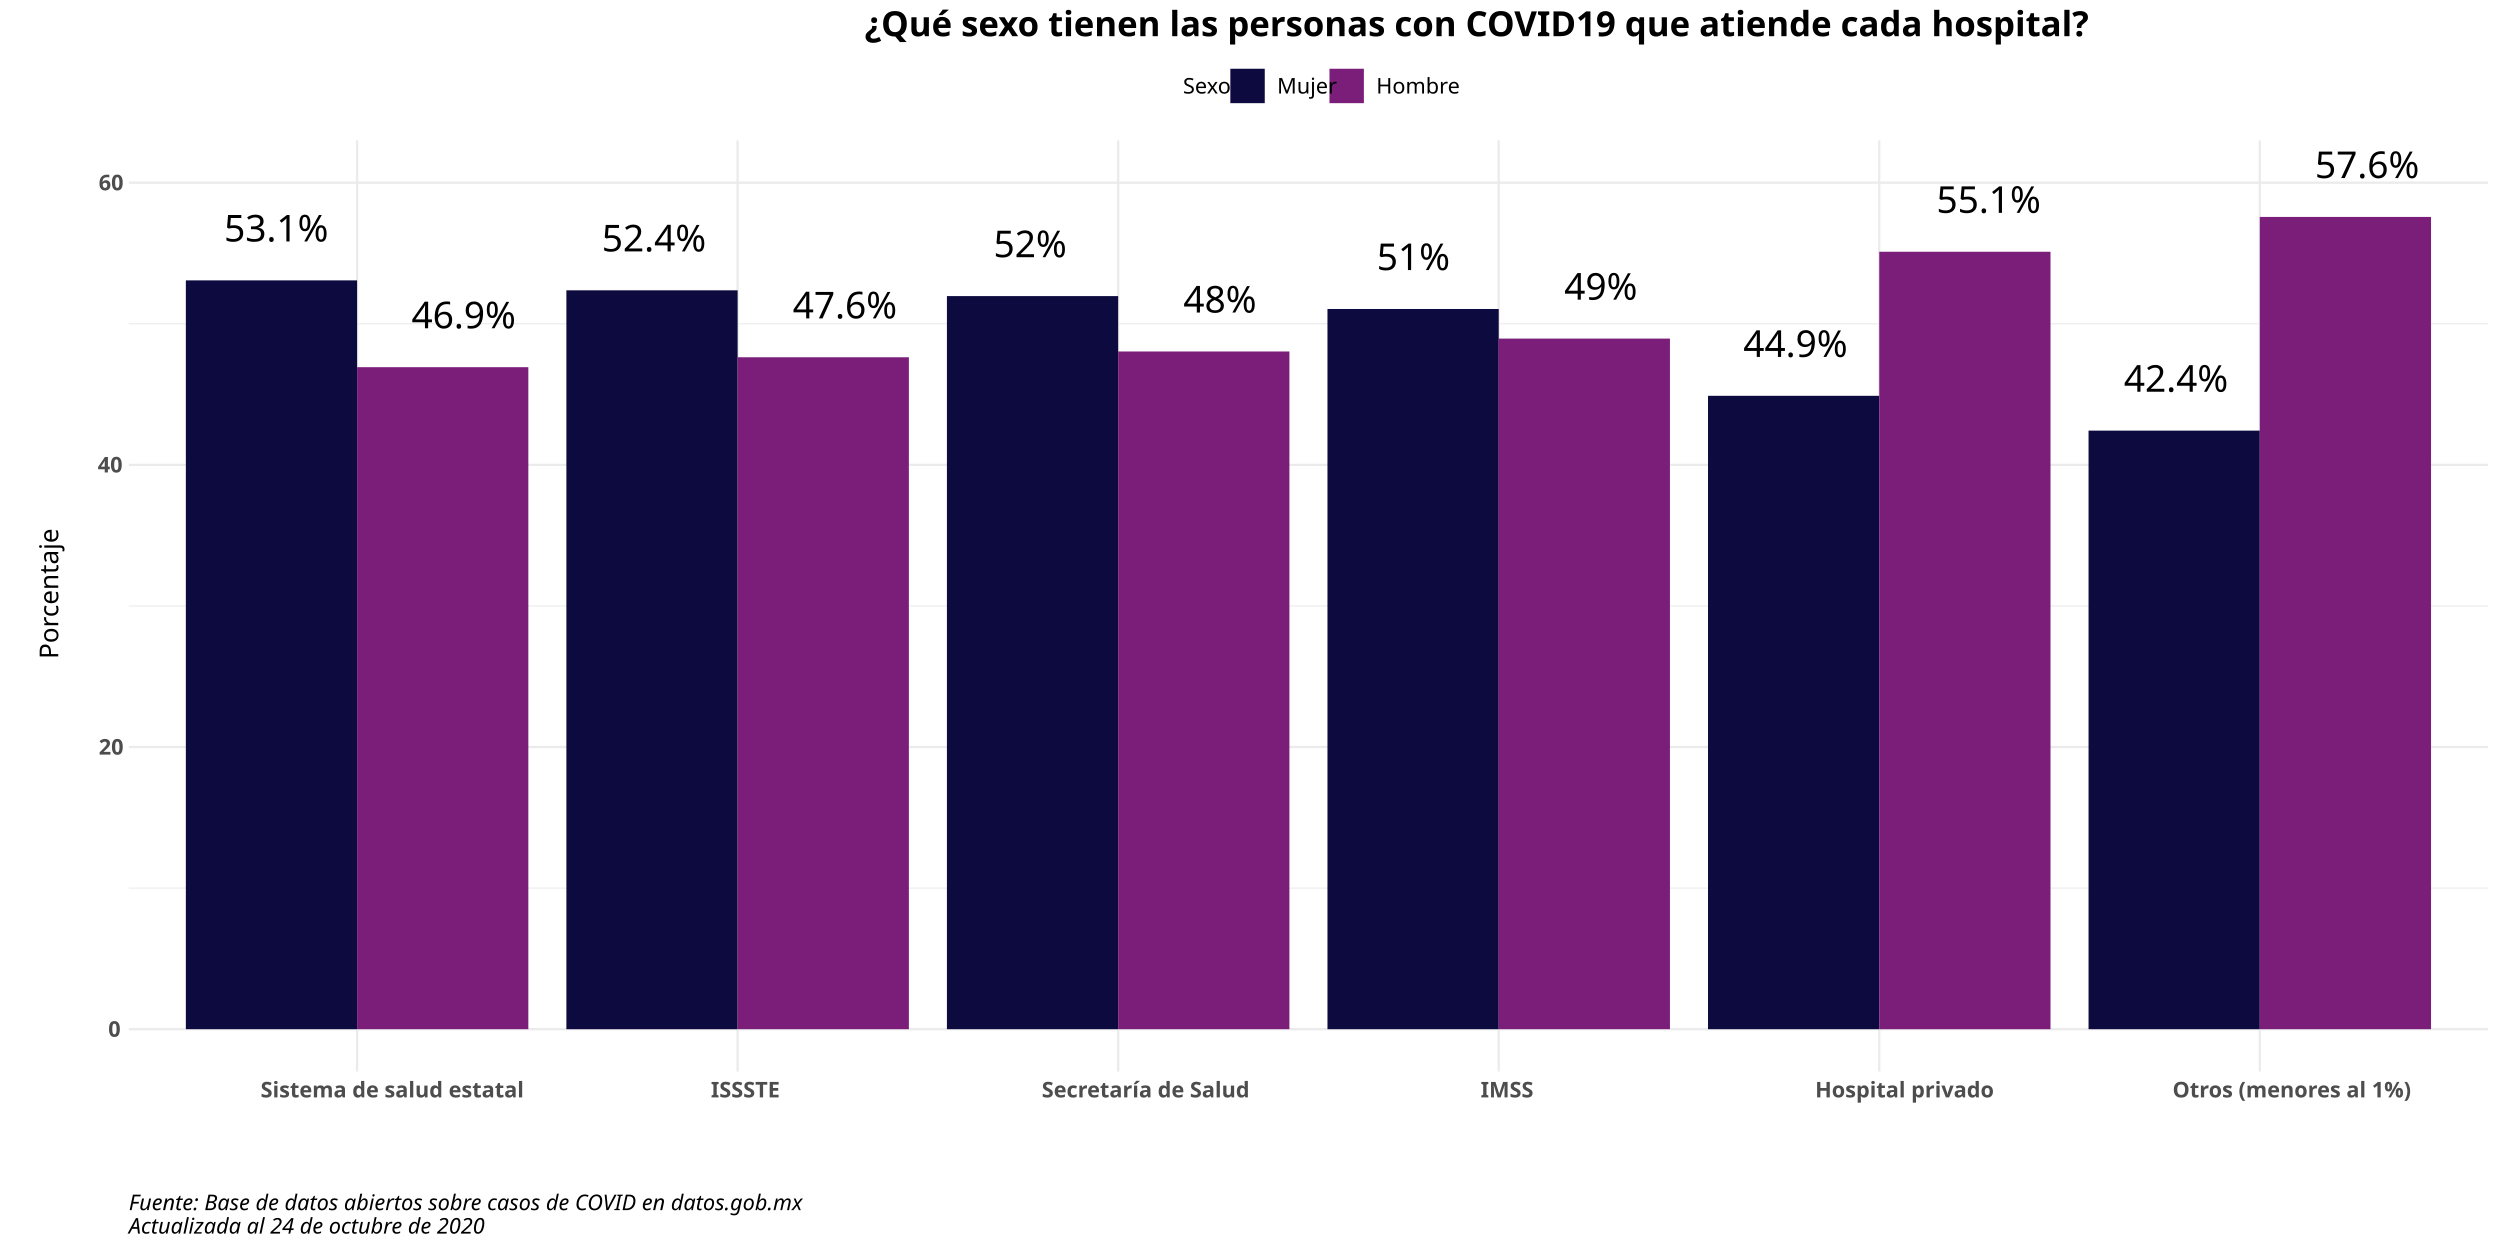
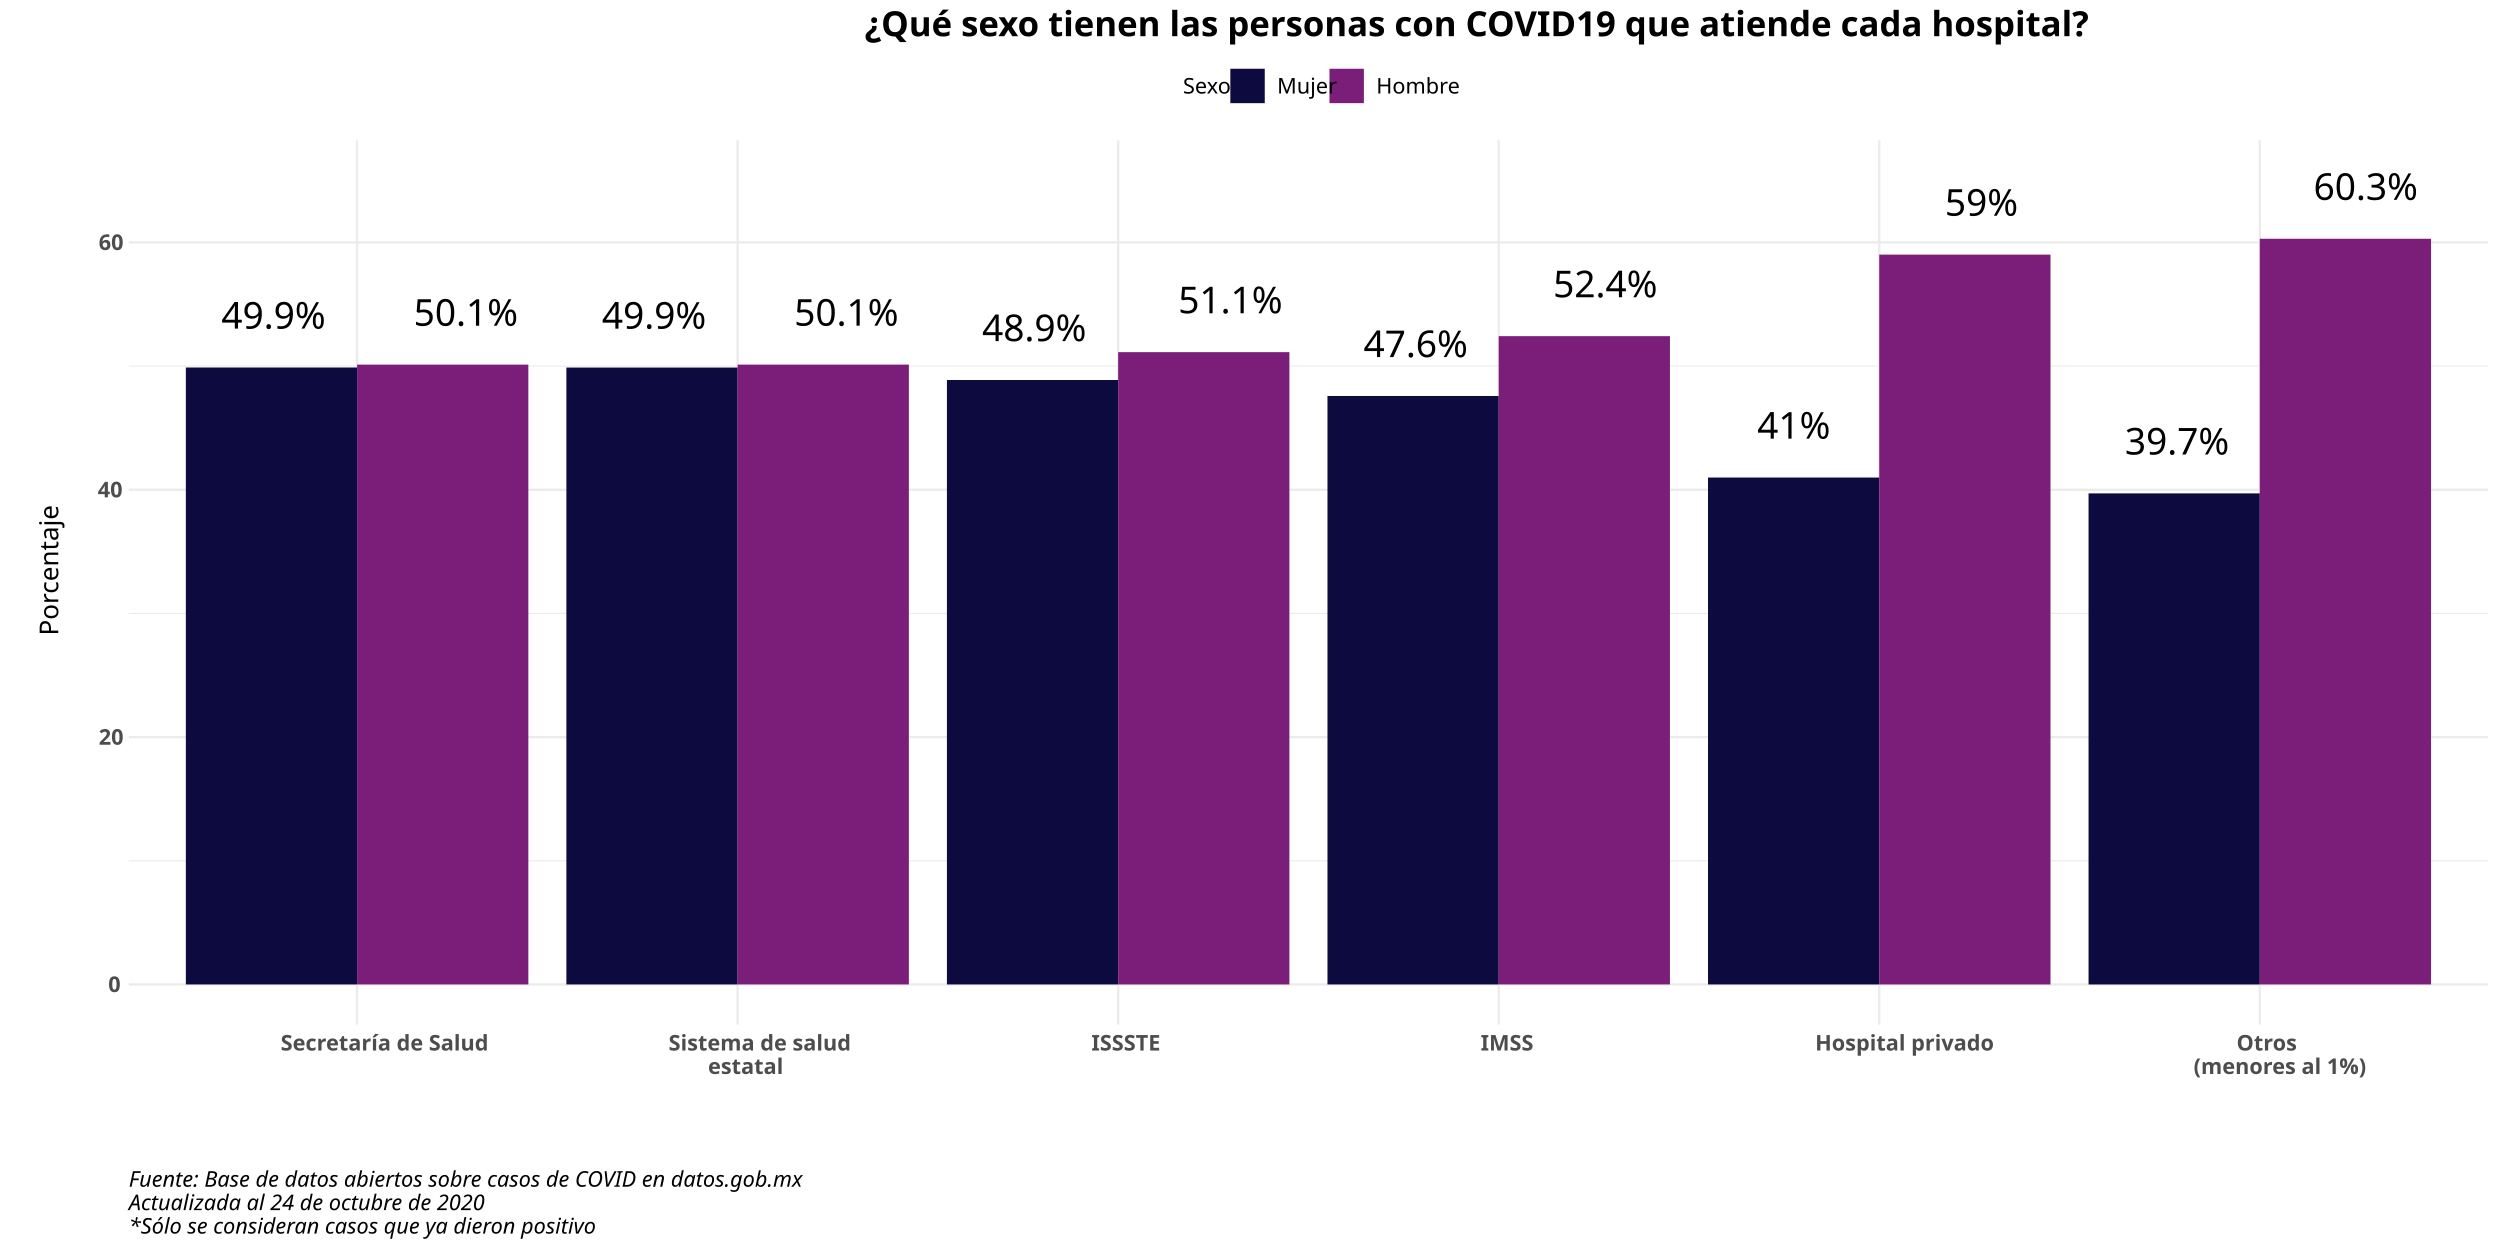
<svg xmlns="http://www.w3.org/2000/svg" viewBox="0 0 1152.00 576.00">
  <defs>
    <style type="text/css">
    line, polyline, polygon, path, rect, circle {
      fill: none;
      stroke: #000000;
      stroke-linecap: round;
      stroke-linejoin: round;
      stroke-miterlimit: 10.00;
    }
  </style>
  </defs>
  <rect width="100%" height="100%" style="stroke: none; fill: #FFFFFF;" />
  <defs>
-     <clipPath id="cpNTkuMzR8MTE0Ni41Mnw0OTMuNzV8NjQuNjg=">
-       <rect x="59.34" y="64.68" width="1087.18" height="429.07" />
+     <clipPath id="cpNTkuMzR8MTE0Ni41Mnw0NzIuMTV8NjQuNjg=">
+       <rect x="59.34" y="64.68" width="1087.18" height="407.47" />
    </clipPath>
  </defs>
-   <polyline points="59.34,409.24 1146.52,409.24 " style="stroke-width: 0.53; stroke: #EBEBEB; stroke-linecap: butt;" clip-path="url(#cpNTkuMzR8MTE0Ni41Mnw0OTMuNzV8NjQuNjg=)" />
-   <polyline points="59.34,279.22 1146.52,279.22 " style="stroke-width: 0.53; stroke: #EBEBEB; stroke-linecap: butt;" clip-path="url(#cpNTkuMzR8MTE0Ni41Mnw0OTMuNzV8NjQuNjg=)" />
-   <polyline points="59.34,149.20 1146.52,149.20 " style="stroke-width: 0.53; stroke: #EBEBEB; stroke-linecap: butt;" clip-path="url(#cpNTkuMzR8MTE0Ni41Mnw0OTMuNzV8NjQuNjg=)" />
-   <polyline points="59.34,474.25 1146.52,474.25 " style="stroke-width: 1.07; stroke: #EBEBEB; stroke-linecap: butt;" clip-path="url(#cpNTkuMzR8MTE0Ni41Mnw0OTMuNzV8NjQuNjg=)" />
-   <polyline points="59.34,344.23 1146.52,344.23 " style="stroke-width: 1.07; stroke: #EBEBEB; stroke-linecap: butt;" clip-path="url(#cpNTkuMzR8MTE0Ni41Mnw0OTMuNzV8NjQuNjg=)" />
-   <polyline points="59.34,214.21 1146.52,214.21 " style="stroke-width: 1.07; stroke: #EBEBEB; stroke-linecap: butt;" clip-path="url(#cpNTkuMzR8MTE0Ni41Mnw0OTMuNzV8NjQuNjg=)" />
-   <polyline points="59.34,84.19 1146.52,84.19 " style="stroke-width: 1.07; stroke: #EBEBEB; stroke-linecap: butt;" clip-path="url(#cpNTkuMzR8MTE0Ni41Mnw0OTMuNzV8NjQuNjg=)" />
-   <polyline points="164.55,493.75 164.55,64.68 " style="stroke-width: 1.07; stroke: #EBEBEB; stroke-linecap: butt;" clip-path="url(#cpNTkuMzR8MTE0Ni41Mnw0OTMuNzV8NjQuNjg=)" />
-   <polyline points="339.90,493.75 339.90,64.68 " style="stroke-width: 1.07; stroke: #EBEBEB; stroke-linecap: butt;" clip-path="url(#cpNTkuMzR8MTE0Ni41Mnw0OTMuNzV8NjQuNjg=)" />
-   <polyline points="515.25,493.75 515.25,64.68 " style="stroke-width: 1.07; stroke: #EBEBEB; stroke-linecap: butt;" clip-path="url(#cpNTkuMzR8MTE0Ni41Mnw0OTMuNzV8NjQuNjg=)" />
-   <polyline points="690.60,493.75 690.60,64.68 " style="stroke-width: 1.07; stroke: #EBEBEB; stroke-linecap: butt;" clip-path="url(#cpNTkuMzR8MTE0Ni41Mnw0OTMuNzV8NjQuNjg=)" />
-   <polyline points="865.96,493.75 865.96,64.68 " style="stroke-width: 1.07; stroke: #EBEBEB; stroke-linecap: butt;" clip-path="url(#cpNTkuMzR8MTE0Ni41Mnw0OTMuNzV8NjQuNjg=)" />
-   <polyline points="1041.31,493.75 1041.31,64.68 " style="stroke-width: 1.07; stroke: #EBEBEB; stroke-linecap: butt;" clip-path="url(#cpNTkuMzR8MTE0Ni41Mnw0OTMuNzV8NjQuNjg=)" />
-   <rect x="436.34" y="136.44" width="78.91" height="337.81" style="stroke-width: 1.07; stroke: none; stroke-linecap: square; stroke-linejoin: miter; fill: #0C0A3E;" clip-path="url(#cpNTkuMzR8MTE0Ni41Mnw0OTMuNzV8NjQuNjg=)" />
-   <rect x="611.70" y="142.38" width="78.91" height="331.87" style="stroke-width: 1.07; stroke: none; stroke-linecap: square; stroke-linejoin: miter; fill: #0C0A3E;" clip-path="url(#cpNTkuMzR8MTE0Ni41Mnw0OTMuNzV8NjQuNjg=)" />
-   <rect x="260.99" y="133.78" width="78.91" height="340.48" style="stroke-width: 1.07; stroke: none; stroke-linecap: square; stroke-linejoin: miter; fill: #0C0A3E;" clip-path="url(#cpNTkuMzR8MTE0Ni41Mnw0OTMuNzV8NjQuNjg=)" />
-   <rect x="787.05" y="182.39" width="78.91" height="291.86" style="stroke-width: 1.07; stroke: none; stroke-linecap: square; stroke-linejoin: miter; fill: #0C0A3E;" clip-path="url(#cpNTkuMzR8MTE0Ni41Mnw0OTMuNzV8NjQuNjg=)" />
-   <rect x="85.64" y="129.20" width="78.91" height="345.05" style="stroke-width: 1.07; stroke: none; stroke-linecap: square; stroke-linejoin: miter; fill: #0C0A3E;" clip-path="url(#cpNTkuMzR8MTE0Ni41Mnw0OTMuNzV8NjQuNjg=)" />
-   <rect x="962.40" y="198.43" width="78.91" height="275.82" style="stroke-width: 1.07; stroke: none; stroke-linecap: square; stroke-linejoin: miter; fill: #0C0A3E;" clip-path="url(#cpNTkuMzR8MTE0Ni41Mnw0OTMuNzV8NjQuNjg=)" />
-   <rect x="515.25" y="161.96" width="78.91" height="312.29" style="stroke-width: 1.07; stroke: none; stroke-linecap: square; stroke-linejoin: miter; fill: #7B1E7A;" clip-path="url(#cpNTkuMzR8MTE0Ni41Mnw0OTMuNzV8NjQuNjg=)" />
-   <rect x="690.60" y="156.02" width="78.91" height="318.23" style="stroke-width: 1.07; stroke: none; stroke-linecap: square; stroke-linejoin: miter; fill: #7B1E7A;" clip-path="url(#cpNTkuMzR8MTE0Ni41Mnw0OTMuNzV8NjQuNjg=)" />
-   <rect x="339.90" y="164.62" width="78.91" height="309.63" style="stroke-width: 1.07; stroke: none; stroke-linecap: square; stroke-linejoin: miter; fill: #7B1E7A;" clip-path="url(#cpNTkuMzR8MTE0Ni41Mnw0OTMuNzV8NjQuNjg=)" />
-   <rect x="865.96" y="116.01" width="78.91" height="358.25" style="stroke-width: 1.07; stroke: none; stroke-linecap: square; stroke-linejoin: miter; fill: #7B1E7A;" clip-path="url(#cpNTkuMzR8MTE0Ni41Mnw0OTMuNzV8NjQuNjg=)" />
-   <rect x="164.55" y="169.20" width="78.91" height="305.05" style="stroke-width: 1.07; stroke: none; stroke-linecap: square; stroke-linejoin: miter; fill: #7B1E7A;" clip-path="url(#cpNTkuMzR8MTE0Ni41Mnw0OTMuNzV8NjQuNjg=)" />
-   <rect x="1041.31" y="99.96" width="78.91" height="374.29" style="stroke-width: 1.07; stroke: none; stroke-linecap: square; stroke-linejoin: miter; fill: #7B1E7A;" clip-path="url(#cpNTkuMzR8MTE0Ni41Mnw0OTMuNzV8NjQuNjg=)" />
-   <g clip-path="url(#cpNTkuMzR8MTE0Ni41Mnw0OTMuNzV8NjQuNjg=)">
-     <text x="457.83" y="118.51" style="font-size: 17.07px; font-family: Barlow Condensed;" textLength="27.18px" lengthAdjust="spacingAndGlyphs">52%</text>
+   <polyline points="59.34,396.64 1146.52,396.64 " style="stroke-width: 0.53; stroke: #EBEBEB; stroke-linecap: butt;" clip-path="url(#cpNTkuMzR8MTE0Ni41Mnw0NzIuMTV8NjQuNjg=)" />
+   <polyline points="59.34,282.67 1146.52,282.67 " style="stroke-width: 0.53; stroke: #EBEBEB; stroke-linecap: butt;" clip-path="url(#cpNTkuMzR8MTE0Ni41Mnw0NzIuMTV8NjQuNjg=)" />
+   <polyline points="59.34,168.69 1146.52,168.69 " style="stroke-width: 0.53; stroke: #EBEBEB; stroke-linecap: butt;" clip-path="url(#cpNTkuMzR8MTE0Ni41Mnw0NzIuMTV8NjQuNjg=)" />
+   <polyline points="59.34,453.63 1146.52,453.63 " style="stroke-width: 1.07; stroke: #EBEBEB; stroke-linecap: butt;" clip-path="url(#cpNTkuMzR8MTE0Ni41Mnw0NzIuMTV8NjQuNjg=)" />
+   <polyline points="59.34,339.66 1146.52,339.66 " style="stroke-width: 1.07; stroke: #EBEBEB; stroke-linecap: butt;" clip-path="url(#cpNTkuMzR8MTE0Ni41Mnw0NzIuMTV8NjQuNjg=)" />
+   <polyline points="59.34,225.68 1146.52,225.68 " style="stroke-width: 1.07; stroke: #EBEBEB; stroke-linecap: butt;" clip-path="url(#cpNTkuMzR8MTE0Ni41Mnw0NzIuMTV8NjQuNjg=)" />
+   <polyline points="59.34,111.70 1146.52,111.70 " style="stroke-width: 1.07; stroke: #EBEBEB; stroke-linecap: butt;" clip-path="url(#cpNTkuMzR8MTE0Ni41Mnw0NzIuMTV8NjQuNjg=)" />
+   <polyline points="164.55,472.15 164.55,64.68 " style="stroke-width: 1.07; stroke: #EBEBEB; stroke-linecap: butt;" clip-path="url(#cpNTkuMzR8MTE0Ni41Mnw0NzIuMTV8NjQuNjg=)" />
+   <polyline points="339.90,472.15 339.90,64.68 " style="stroke-width: 1.07; stroke: #EBEBEB; stroke-linecap: butt;" clip-path="url(#cpNTkuMzR8MTE0Ni41Mnw0NzIuMTV8NjQuNjg=)" />
+   <polyline points="515.25,472.15 515.25,64.68 " style="stroke-width: 1.07; stroke: #EBEBEB; stroke-linecap: butt;" clip-path="url(#cpNTkuMzR8MTE0Ni41Mnw0NzIuMTV8NjQuNjg=)" />
+   <polyline points="690.60,472.15 690.60,64.68 " style="stroke-width: 1.07; stroke: #EBEBEB; stroke-linecap: butt;" clip-path="url(#cpNTkuMzR8MTE0Ni41Mnw0NzIuMTV8NjQuNjg=)" />
+   <polyline points="865.96,472.15 865.96,64.68 " style="stroke-width: 1.07; stroke: #EBEBEB; stroke-linecap: butt;" clip-path="url(#cpNTkuMzR8MTE0Ni41Mnw0NzIuMTV8NjQuNjg=)" />
+   <polyline points="1041.31,472.15 1041.31,64.68 " style="stroke-width: 1.07; stroke: #EBEBEB; stroke-linecap: butt;" clip-path="url(#cpNTkuMzR8MTE0Ni41Mnw0NzIuMTV8NjQuNjg=)" />
+   <rect x="85.64" y="169.35" width="78.91" height="284.28" style="stroke-width: 1.07; stroke: none; stroke-linecap: square; stroke-linejoin: miter; fill: #0C0A3E;" clip-path="url(#cpNTkuMzR8MTE0Ni41Mnw0NzIuMTV8NjQuNjg=)" />
+   <rect x="611.70" y="182.47" width="78.91" height="271.16" style="stroke-width: 1.07; stroke: none; stroke-linecap: square; stroke-linejoin: miter; fill: #0C0A3E;" clip-path="url(#cpNTkuMzR8MTE0Ni41Mnw0NzIuMTV8NjQuNjg=)" />
+   <rect x="436.34" y="175.11" width="78.91" height="278.52" style="stroke-width: 1.07; stroke: none; stroke-linecap: square; stroke-linejoin: miter; fill: #0C0A3E;" clip-path="url(#cpNTkuMzR8MTE0Ni41Mnw0NzIuMTV8NjQuNjg=)" />
+   <rect x="787.05" y="220.05" width="78.91" height="233.58" style="stroke-width: 1.07; stroke: none; stroke-linecap: square; stroke-linejoin: miter; fill: #0C0A3E;" clip-path="url(#cpNTkuMzR8MTE0Ni41Mnw0NzIuMTV8NjQuNjg=)" />
+   <rect x="260.99" y="169.37" width="78.91" height="284.26" style="stroke-width: 1.07; stroke: none; stroke-linecap: square; stroke-linejoin: miter; fill: #0C0A3E;" clip-path="url(#cpNTkuMzR8MTE0Ni41Mnw0NzIuMTV8NjQuNjg=)" />
+   <rect x="962.40" y="227.36" width="78.91" height="226.28" style="stroke-width: 1.07; stroke: none; stroke-linecap: square; stroke-linejoin: miter; fill: #0C0A3E;" clip-path="url(#cpNTkuMzR8MTE0Ni41Mnw0NzIuMTV8NjQuNjg=)" />
+   <rect x="164.55" y="168.02" width="78.91" height="285.61" style="stroke-width: 1.07; stroke: none; stroke-linecap: square; stroke-linejoin: miter; fill: #7B1E7A;" clip-path="url(#cpNTkuMzR8MTE0Ni41Mnw0NzIuMTV8NjQuNjg=)" />
+   <rect x="690.60" y="154.90" width="78.91" height="298.73" style="stroke-width: 1.07; stroke: none; stroke-linecap: square; stroke-linejoin: miter; fill: #7B1E7A;" clip-path="url(#cpNTkuMzR8MTE0Ni41Mnw0NzIuMTV8NjQuNjg=)" />
+   <rect x="515.25" y="162.27" width="78.91" height="291.37" style="stroke-width: 1.07; stroke: none; stroke-linecap: square; stroke-linejoin: miter; fill: #7B1E7A;" clip-path="url(#cpNTkuMzR8MTE0Ni41Mnw0NzIuMTV8NjQuNjg=)" />
+   <rect x="865.96" y="117.33" width="78.91" height="336.31" style="stroke-width: 1.07; stroke: none; stroke-linecap: square; stroke-linejoin: miter; fill: #7B1E7A;" clip-path="url(#cpNTkuMzR8MTE0Ni41Mnw0NzIuMTV8NjQuNjg=)" />
+   <rect x="339.90" y="168.01" width="78.91" height="285.62" style="stroke-width: 1.07; stroke: none; stroke-linecap: square; stroke-linejoin: miter; fill: #7B1E7A;" clip-path="url(#cpNTkuMzR8MTE0Ni41Mnw0NzIuMTV8NjQuNjg=)" />
+   <rect x="1041.31" y="110.02" width="78.91" height="343.61" style="stroke-width: 1.07; stroke: none; stroke-linecap: square; stroke-linejoin: miter; fill: #7B1E7A;" clip-path="url(#cpNTkuMzR8MTE0Ni41Mnw0NzIuMTV8NjQuNjg=)" />
+   <g clip-path="url(#cpNTkuMzR8MTE0Ni41Mnw0NzIuMTV8NjQuNjg=)">
+     <text x="102.00" y="151.43" style="font-size: 17.07px; font-family: Barlow Condensed;" textLength="37.42px" lengthAdjust="spacingAndGlyphs">49.9%</text>
  </g>
-   <g clip-path="url(#cpNTkuMzR8MTE0Ni41Mnw0OTMuNzV8NjQuNjg=)">
-     <text x="634.42" y="124.45" style="font-size: 17.07px; font-family: Barlow Condensed;" textLength="24.69px" lengthAdjust="spacingAndGlyphs">51%</text>
+   <g clip-path="url(#cpNTkuMzR8MTE0Ni41Mnw0NzIuMTV8NjQuNjg=)">
+     <text x="628.31" y="164.55" style="font-size: 17.07px; font-family: Barlow Condensed;" textLength="36.91px" lengthAdjust="spacingAndGlyphs">47.6%</text>
  </g>
-   <g clip-path="url(#cpNTkuMzR8MTE0Ni41Mnw0OTMuNzV8NjQuNjg=)">
-     <text x="277.31" y="115.85" style="font-size: 17.07px; font-family: Barlow Condensed;" textLength="37.51px" lengthAdjust="spacingAndGlyphs">52.4%</text>
+   <g clip-path="url(#cpNTkuMzR8MTE0Ni41Mnw0NzIuMTV8NjQuNjg=)">
+     <text x="452.54" y="157.19" style="font-size: 17.07px; font-family: Barlow Condensed;" textLength="37.75px" lengthAdjust="spacingAndGlyphs">48.9%</text>
  </g>
-   <g clip-path="url(#cpNTkuMzR8MTE0Ni41Mnw0OTMuNzV8NjQuNjg=)">
-     <text x="803.31" y="164.47" style="font-size: 17.07px; font-family: Barlow Condensed;" textLength="37.63px" lengthAdjust="spacingAndGlyphs">44.9%</text>
+   <g clip-path="url(#cpNTkuMzR8MTE0Ni41Mnw0NzIuMTV8NjQuNjg=)">
+     <text x="809.72" y="202.13" style="font-size: 17.07px; font-family: Barlow Condensed;" textLength="24.79px" lengthAdjust="spacingAndGlyphs">41%</text>
  </g>
-   <g clip-path="url(#cpNTkuMzR8MTE0Ni41Mnw0OTMuNzV8NjQuNjg=)">
-     <text x="103.26" y="111.27" style="font-size: 17.07px; font-family: Barlow Condensed;" textLength="34.89px" lengthAdjust="spacingAndGlyphs">53.1%</text>
+   <g clip-path="url(#cpNTkuMzR8MTE0Ni41Mnw0NzIuMTV8NjQuNjg=)">
+     <text x="277.35" y="151.44" style="font-size: 17.07px; font-family: Barlow Condensed;" textLength="37.42px" lengthAdjust="spacingAndGlyphs">49.9%</text>
  </g>
-   <g clip-path="url(#cpNTkuMzR8MTE0Ni41Mnw0OTMuNzV8NjQuNjg=)">
-     <text x="978.67" y="180.51" style="font-size: 17.07px; font-family: Barlow Condensed;" textLength="37.61px" lengthAdjust="spacingAndGlyphs">42.4%</text>
+   <g clip-path="url(#cpNTkuMzR8MTE0Ni41Mnw0NzIuMTV8NjQuNjg=)">
+     <text x="979.14" y="209.43" style="font-size: 17.07px; font-family: Barlow Condensed;" textLength="36.67px" lengthAdjust="spacingAndGlyphs">39.7%</text>
  </g>
-   <g clip-path="url(#cpNTkuMzR8MTE0Ni41Mnw0OTMuNzV8NjQuNjg=)">
-     <text x="545.28" y="144.03" style="font-size: 17.07px; font-family: Barlow Condensed;" textLength="27.62px" lengthAdjust="spacingAndGlyphs">48%</text>
+   <g clip-path="url(#cpNTkuMzR8MTE0Ni41Mnw0NzIuMTV8NjQuNjg=)">
+     <text x="190.63" y="150.10" style="font-size: 17.07px; font-family: Barlow Condensed;" textLength="35.51px" lengthAdjust="spacingAndGlyphs">50.1%</text>
  </g>
-   <g clip-path="url(#cpNTkuMzR8MTE0Ni41Mnw0OTMuNzV8NjQuNjg=)">
-     <text x="720.79" y="138.09" style="font-size: 17.07px; font-family: Barlow Condensed;" textLength="27.30px" lengthAdjust="spacingAndGlyphs">49%</text>
+   <g clip-path="url(#cpNTkuMzR8MTE0Ni41Mnw0NzIuMTV8NjQuNjg=)">
+     <text x="715.69" y="136.98" style="font-size: 17.07px; font-family: Barlow Condensed;" textLength="37.51px" lengthAdjust="spacingAndGlyphs">52.4%</text>
  </g>
-   <g clip-path="url(#cpNTkuMzR8MTE0Ni41Mnw0OTMuNzV8NjQuNjg=)">
-     <text x="365.28" y="146.70" style="font-size: 17.07px; font-family: Barlow Condensed;" textLength="36.91px" lengthAdjust="spacingAndGlyphs">47.6%</text>
+   <g clip-path="url(#cpNTkuMzR8MTE0Ni41Mnw0NzIuMTV8NjQuNjg=)">
+     <text x="542.94" y="144.34" style="font-size: 17.07px; font-family: Barlow Condensed;" textLength="32.30px" lengthAdjust="spacingAndGlyphs">51.1%</text>
  </g>
-   <g clip-path="url(#cpNTkuMzR8MTE0Ni41Mnw0OTMuNzV8NjQuNjg=)">
-     <text x="892.34" y="98.08" style="font-size: 17.07px; font-family: Barlow Condensed;" textLength="34.91px" lengthAdjust="spacingAndGlyphs">55.1%</text>
+   <g clip-path="url(#cpNTkuMzR8MTE0Ni41Mnw0NzIuMTV8NjQuNjg=)">
+     <text x="896.20" y="99.40" style="font-size: 17.07px; font-family: Barlow Condensed;" textLength="27.20px" lengthAdjust="spacingAndGlyphs">59%</text>
  </g>
-   <g clip-path="url(#cpNTkuMzR8MTE0Ni41Mnw0OTMuNzV8NjQuNjg=)">
-     <text x="189.62" y="151.27" style="font-size: 17.07px; font-family: Barlow Condensed;" textLength="37.54px" lengthAdjust="spacingAndGlyphs">46.9%</text>
+   <g clip-path="url(#cpNTkuMzR8MTE0Ni41Mnw0NzIuMTV8NjQuNjg=)">
+     <text x="365.98" y="150.08" style="font-size: 17.07px; font-family: Barlow Condensed;" textLength="35.51px" lengthAdjust="spacingAndGlyphs">50.1%</text>
  </g>
-   <g clip-path="url(#cpNTkuMzR8MTE0Ni41Mnw0OTMuNzV8NjQuNjg=)">
-     <text x="1066.74" y="82.04" style="font-size: 17.07px; font-family: Barlow Condensed;" textLength="36.81px" lengthAdjust="spacingAndGlyphs">57.6%</text>
+   <g clip-path="url(#cpNTkuMzR8MTE0Ni41Mnw0NzIuMTV8NjQuNjg=)">
+     <text x="1066.09" y="92.10" style="font-size: 17.07px; font-family: Barlow Condensed;" textLength="38.12px" lengthAdjust="spacingAndGlyphs">60.3%</text>
  </g>
  <defs>
    <clipPath id="cpMC4wMHwxMTUyLjAwfDU3Ni4wMHwwLjAw">
      <rect x="0.00" y="0.00" width="1152.00" height="576.00" />
    </clipPath>
  </defs>
  <g clip-path="url(#cpMC4wMHwxMTUyLjAwfDU3Ni4wMHwwLjAw)">
-     <text x="49.88" y="477.75" style="font-size: 10.00px; font-weight: bold; fill: #4D4D4D; font-family: Barlow Condensed;" textLength="4.53px" lengthAdjust="spacingAndGlyphs">0</text>
+     <text x="49.88" y="457.13" style="font-size: 10.00px; font-weight: bold; fill: #4D4D4D; font-family: Barlow Condensed;" textLength="4.53px" lengthAdjust="spacingAndGlyphs">0</text>
  </g>
  <g clip-path="url(#cpMC4wMHwxMTUyLjAwfDU3Ni4wMHwwLjAw)">
-     <text x="45.50" y="347.73" style="font-size: 10.00px; font-weight: bold; fill: #4D4D4D; font-family: Barlow Condensed;" textLength="8.91px" lengthAdjust="spacingAndGlyphs">20</text>
+     <text x="45.50" y="343.16" style="font-size: 10.00px; font-weight: bold; fill: #4D4D4D; font-family: Barlow Condensed;" textLength="8.91px" lengthAdjust="spacingAndGlyphs">20</text>
  </g>
  <g clip-path="url(#cpMC4wMHwxMTUyLjAwfDU3Ni4wMHwwLjAw)">
-     <text x="45.04" y="217.71" style="font-size: 10.00px; font-weight: bold; fill: #4D4D4D; font-family: Barlow Condensed;" textLength="9.37px" lengthAdjust="spacingAndGlyphs">40</text>
+     <text x="45.04" y="229.18" style="font-size: 10.00px; font-weight: bold; fill: #4D4D4D; font-family: Barlow Condensed;" textLength="9.37px" lengthAdjust="spacingAndGlyphs">40</text>
  </g>
  <g clip-path="url(#cpMC4wMHwxMTUyLjAwfDU3Ni4wMHwwLjAw)">
-     <text x="45.48" y="87.69" style="font-size: 10.00px; font-weight: bold; fill: #4D4D4D; font-family: Barlow Condensed;" textLength="8.93px" lengthAdjust="spacingAndGlyphs">60</text>
+     <text x="45.48" y="115.20" style="font-size: 10.00px; font-weight: bold; fill: #4D4D4D; font-family: Barlow Condensed;" textLength="8.93px" lengthAdjust="spacingAndGlyphs">60</text>
  </g>
  <g clip-path="url(#cpMC4wMHwxMTUyLjAwfDU3Ni4wMHwwLjAw)">
-     <text x="120.08" y="505.69" style="font-size: 10.00px; font-weight: bold; fill: #4D4D4D; font-family: Barlow Condensed;" textLength="88.94px" lengthAdjust="spacingAndGlyphs">Sistema de salud estatal</text>
+     <text x="129.33" y="484.09" style="font-size: 10.00px; font-weight: bold; fill: #4D4D4D; font-family: Barlow Condensed;" textLength="70.43px" lengthAdjust="spacingAndGlyphs">Secretaría de Salud</text>
  </g>
  <g clip-path="url(#cpMC4wMHwxMTUyLjAwfDU3Ni4wMHwwLjAw)">
-     <text x="327.56" y="505.69" style="font-size: 10.00px; font-weight: bold; fill: #4D4D4D; font-family: Barlow Condensed;" textLength="24.68px" lengthAdjust="spacingAndGlyphs">ISSSTE</text>
+     <text x="308.09" y="484.09" style="font-size: 10.00px; font-weight: bold; fill: #4D4D4D; font-family: Barlow Condensed;" textLength="63.63px" lengthAdjust="spacingAndGlyphs">Sistema de salud </text>
  </g>
  <g clip-path="url(#cpMC4wMHwxMTUyLjAwfDU3Ni4wMHwwLjAw)">
-     <text x="480.04" y="505.69" style="font-size: 10.00px; font-weight: bold; fill: #4D4D4D; font-family: Barlow Condensed;" textLength="70.43px" lengthAdjust="spacingAndGlyphs">Secretaría de Salud</text>
+     <text x="326.25" y="494.89" style="font-size: 10.00px; font-weight: bold; fill: #4D4D4D; font-family: Barlow Condensed;" textLength="27.31px" lengthAdjust="spacingAndGlyphs"> estatal</text>
  </g>
  <g clip-path="url(#cpMC4wMHwxMTUyLjAwfDU3Ni4wMHwwLjAw)">
-     <text x="682.27" y="505.69" style="font-size: 10.00px; font-weight: bold; fill: #4D4D4D; font-family: Barlow Condensed;" textLength="16.66px" lengthAdjust="spacingAndGlyphs">IMSS</text>
+     <text x="502.91" y="484.09" style="font-size: 10.00px; font-weight: bold; fill: #4D4D4D; font-family: Barlow Condensed;" textLength="24.68px" lengthAdjust="spacingAndGlyphs">ISSSTE</text>
  </g>
  <g clip-path="url(#cpMC4wMHwxMTUyLjAwfDU3Ni4wMHwwLjAw)">
-     <text x="836.42" y="505.69" style="font-size: 10.00px; font-weight: bold; fill: #4D4D4D; font-family: Barlow Condensed;" textLength="59.07px" lengthAdjust="spacingAndGlyphs">Hospital privado</text>
+     <text x="682.27" y="484.09" style="font-size: 10.00px; font-weight: bold; fill: #4D4D4D; font-family: Barlow Condensed;" textLength="16.66px" lengthAdjust="spacingAndGlyphs">IMSS</text>
  </g>
  <g clip-path="url(#cpMC4wMHwxMTUyLjAwfDU3Ni4wMHwwLjAw)">
-     <text x="1001.10" y="505.69" style="font-size: 10.00px; font-weight: bold; fill: #4D4D4D; font-family: Barlow Condensed;" textLength="80.41px" lengthAdjust="spacingAndGlyphs">Otros (menores al 1%)</text>
+     <text x="836.42" y="484.09" style="font-size: 10.00px; font-weight: bold; fill: #4D4D4D; font-family: Barlow Condensed;" textLength="59.07px" lengthAdjust="spacingAndGlyphs">Hospital privado</text>
  </g>
  <g clip-path="url(#cpMC4wMHwxMTUyLjAwfDU3Ni4wMHwwLjAw)">
-     <text x="602.93" y="518.91" style="font-size: 12.00px; font-family: Barlow Condensed;" textLength="0.00px" lengthAdjust="spacingAndGlyphs" />
+     <text x="1030.60" y="484.09" style="font-size: 10.00px; font-weight: bold; fill: #4D4D4D; font-family: Barlow Condensed;" textLength="21.42px" lengthAdjust="spacingAndGlyphs">Otros </text>
  </g>
  <g clip-path="url(#cpMC4wMHwxMTUyLjAwfDU3Ni4wMHwwLjAw)">
-     <text x="602.93" y="531.87" style="font-size: 12.00px; font-family: Barlow Condensed;" textLength="0.00px" lengthAdjust="spacingAndGlyphs" />
+     <text x="1010.81" y="494.89" style="font-size: 10.00px; font-weight: bold; fill: #4D4D4D; font-family: Barlow Condensed;" textLength="60.99px" lengthAdjust="spacingAndGlyphs"> (menores al 1%)</text>
  </g>
  <g clip-path="url(#cpMC4wMHwxMTUyLjAwfDU3Ni4wMHwwLjAw)">
-     <text transform="translate(13.88,279.22) rotate(-90)" style="font-size: 12.00px; font-family: Barlow Condensed;" textLength="0.00px" lengthAdjust="spacingAndGlyphs" />
+     <text x="602.93" y="508.11" style="font-size: 12.00px; font-family: Barlow Condensed;" textLength="0.00px" lengthAdjust="spacingAndGlyphs" />
  </g>
  <g clip-path="url(#cpMC4wMHwxMTUyLjAwfDU3Ni4wMHwwLjAw)">
-     <text transform="translate(26.84,303.63) rotate(-90)" style="font-size: 12.00px; font-family: Barlow Condensed;" textLength="48.83px" lengthAdjust="spacingAndGlyphs"> Porcentaje </text>
+     <text x="602.93" y="521.07" style="font-size: 12.00px; font-family: Barlow Condensed;" textLength="0.00px" lengthAdjust="spacingAndGlyphs" />
  </g>
  <g clip-path="url(#cpMC4wMHwxMTUyLjAwfDU3Ni4wMHwwLjAw)">
-     <text transform="translate(39.80,279.22) rotate(-90)" style="font-size: 12.00px; font-family: Barlow Condensed;" textLength="0.00px" lengthAdjust="spacingAndGlyphs" />
+     <text transform="translate(13.88,268.42) rotate(-90)" style="font-size: 12.00px; font-family: Barlow Condensed;" textLength="0.00px" lengthAdjust="spacingAndGlyphs" />
+   </g>
+   <g clip-path="url(#cpMC4wMHwxMTUyLjAwfDU3Ni4wMHwwLjAw)">
+     <text transform="translate(26.84,292.83) rotate(-90)" style="font-size: 12.00px; font-family: Barlow Condensed;" textLength="48.83px" lengthAdjust="spacingAndGlyphs"> Porcentaje </text>
+   </g>
+   <g clip-path="url(#cpMC4wMHwxMTUyLjAwfDU3Ni4wMHwwLjAw)">
+     <text transform="translate(39.80,268.42) rotate(-90)" style="font-size: 12.00px; font-family: Barlow Condensed;" textLength="0.00px" lengthAdjust="spacingAndGlyphs" />
  </g>
  <g clip-path="url(#cpMC4wMHwxMTUyLjAwfDU3Ni4wMHwwLjAw)">
    <text x="545.11" y="43.11" style="font-size: 10.00px; font-family: Barlow Condensed;" textLength="16.14px" lengthAdjust="spacingAndGlyphs">Sexo</text>
  </g>
  <rect x="566.94" y="31.68" width="15.86" height="15.86" style="stroke-width: 1.07; stroke: none; stroke-linecap: square; stroke-linejoin: miter; fill: #0C0A3E;" clip-path="url(#cpMC4wMHwxMTUyLjAwfDU3Ni4wMHwwLjAw)" />
  <rect x="612.62" y="31.68" width="15.86" height="15.86" style="stroke-width: 1.07; stroke: none; stroke-linecap: square; stroke-linejoin: miter; fill: #7B1E7A;" clip-path="url(#cpMC4wMHwxMTUyLjAwfDU3Ni4wMHwwLjAw)" />
  <g clip-path="url(#cpMC4wMHwxMTUyLjAwfDU3Ni4wMHwwLjAw)">
    <text x="588.49" y="43.11" style="font-size: 10.00px; font-family: Barlow Condensed;" textLength="18.44px" lengthAdjust="spacingAndGlyphs">Mujer</text>
  </g>
  <g clip-path="url(#cpMC4wMHwxMTUyLjAwfDU3Ni4wMHwwLjAw)">
    <text x="634.18" y="43.11" style="font-size: 10.00px; font-family: Barlow Condensed;" textLength="26.57px" lengthAdjust="spacingAndGlyphs">Hombre</text>
  </g>
  <g clip-path="url(#cpMC4wMHwxMTUyLjAwfDU3Ni4wMHwwLjAw)">
    <text x="398.40" y="16.68" style="font-size: 16.00px; font-weight: bold; font-family: Barlow Condensed;" textLength="409.06px" lengthAdjust="spacingAndGlyphs">¿Qué sexo tienen las personas con COVID19 que atiende cada hospital?</text>
  </g>
  <g clip-path="url(#cpMC4wMHwxMTUyLjAwfDU3Ni4wMHwwLjAw)">
-     <text x="59.34" y="546.84" style="font-size: 10.00px; font-style: italic; font-family: Barlow Condensed;" textLength="0.00px" lengthAdjust="spacingAndGlyphs" />
+     <text x="59.34" y="536.04" style="font-size: 10.00px; font-style: italic; font-family: Barlow Condensed;" textLength="0.00px" lengthAdjust="spacingAndGlyphs" />
  </g>
  <g clip-path="url(#cpMC4wMHwxMTUyLjAwfDU3Ni4wMHwwLjAw)">
-     <text x="59.34" y="557.64" style="font-size: 10.00px; font-style: italic; font-family: Barlow Condensed;" textLength="235.41px" lengthAdjust="spacingAndGlyphs"> Fuente: Base de datos abiertos sobre casos de COVID en datos.gob.mx </text>
+     <text x="59.34" y="546.84" style="font-size: 10.00px; font-style: italic; font-family: Barlow Condensed;" textLength="235.41px" lengthAdjust="spacingAndGlyphs"> Fuente: Base de datos abiertos sobre casos de COVID en datos.gob.mx </text>
  </g>
  <g clip-path="url(#cpMC4wMHwxMTUyLjAwfDU3Ni4wMHwwLjAw)">
-     <text x="59.34" y="568.44" style="font-size: 10.00px; font-style: italic; font-family: Barlow Condensed;" textLength="123.64px" lengthAdjust="spacingAndGlyphs"> Actualizada al 24 de octubre de 2020</text>
+     <text x="59.34" y="557.64" style="font-size: 10.00px; font-style: italic; font-family: Barlow Condensed;" textLength="125.58px" lengthAdjust="spacingAndGlyphs"> Actualizada al 24 de octubre de 2020 </text>
+   </g>
+   <g clip-path="url(#cpMC4wMHwxMTUyLjAwfDU3Ni4wMHwwLjAw)">
+     <text x="59.34" y="568.44" style="font-size: 10.00px; font-style: italic; font-family: Barlow Condensed;" textLength="163.50px" lengthAdjust="spacingAndGlyphs"> *Sólo se consideran casos que ya dieron positivo</text>
  </g>
</svg>
